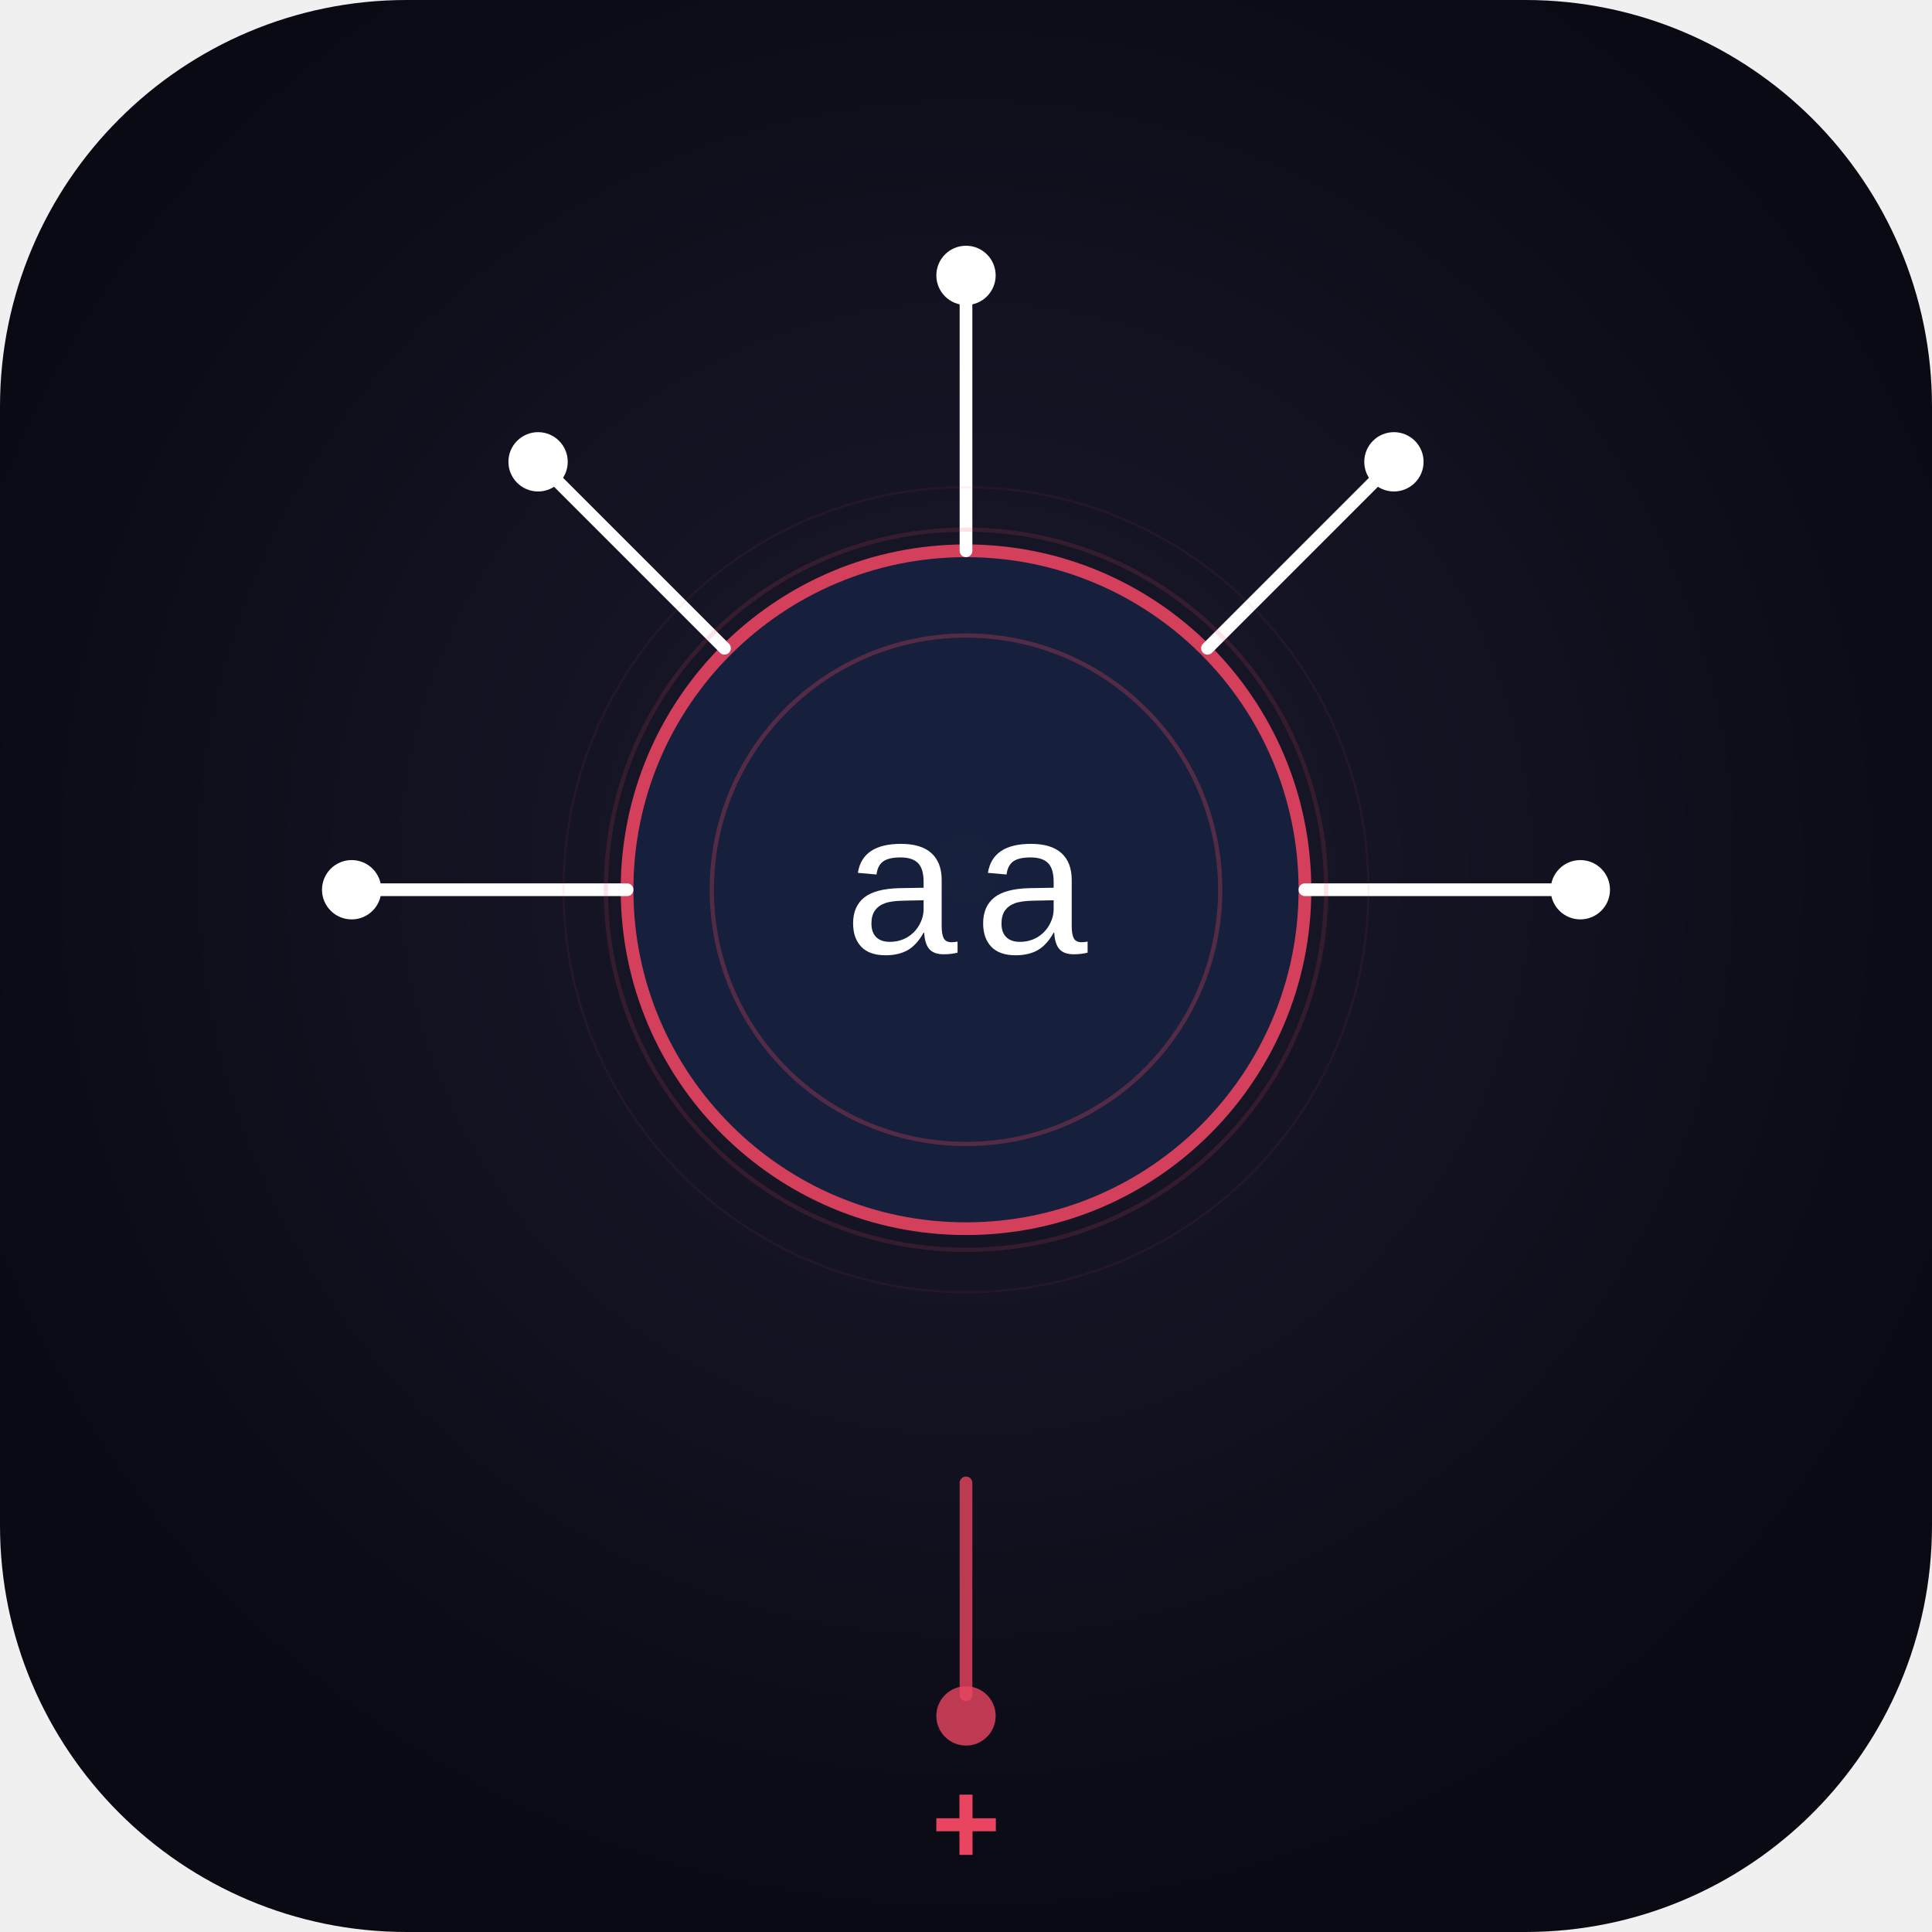
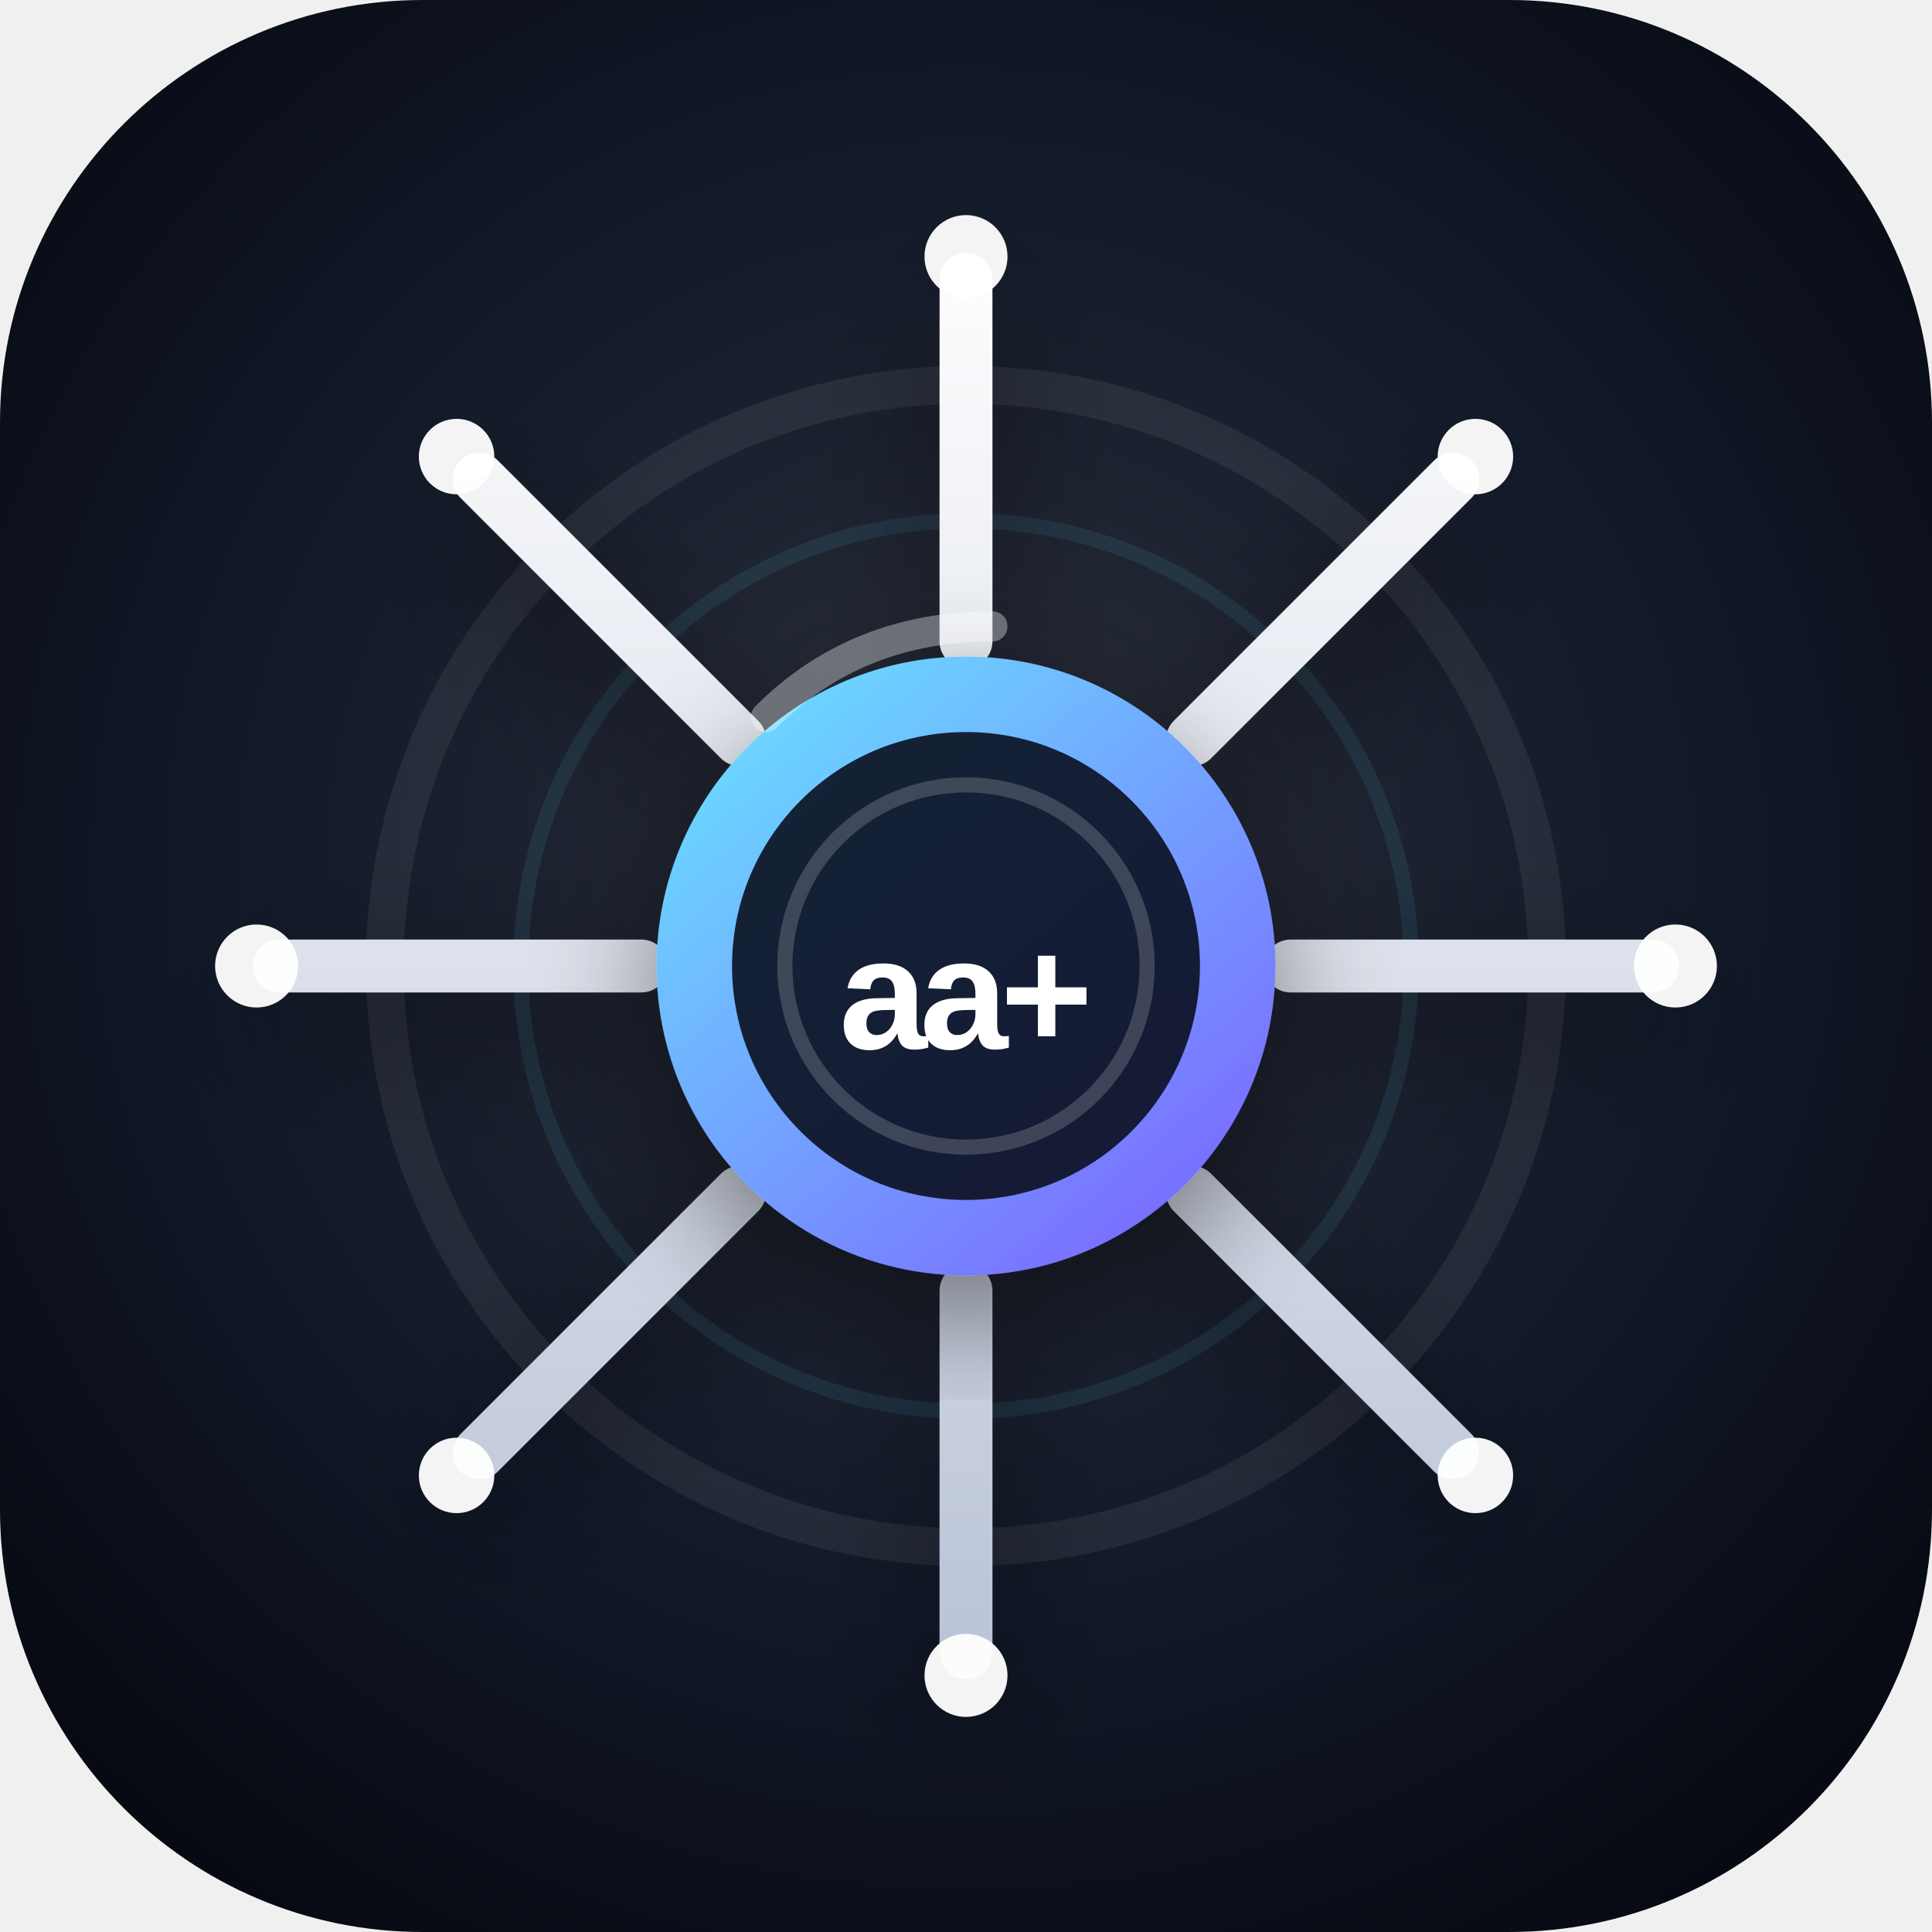
- <svg xmlns="http://www.w3.org/2000/svg" width="456" height="456" viewBox="0 0 456 456">
+ <svg xmlns="http://www.w3.org/2000/svg" width="512" height="512" viewBox="0 0 512 512" fill="none">
  <defs>
-     <radialGradient id="bg" cx="50%" cy="45%" r="55%">
-       <stop offset="0%" stop-color="#1A1A2E" />
-       <stop offset="100%" stop-color="#0A0A14" />
+     <radialGradient id="bg" cx="50%" cy="45%" r="70%">
+       <stop offset="0%" stop-color="#2B2F3A" />
+       <stop offset="55%" stop-color="#111827" />
+       <stop offset="100%" stop-color="#05070D" />
    </radialGradient>
+     <linearGradient id="pinGrad" x1="256" y1="58" x2="256" y2="454" gradientUnits="userSpaceOnUse">
+       <stop stop-color="#FFFFFF" />
+       <stop offset="1" stop-color="#B8C2D6" />
+     </linearGradient>
+     <linearGradient id="accent" x1="184" y1="170" x2="332" y2="342" gradientUnits="userSpaceOnUse">
+       <stop stop-color="#69E7FF" />
+       <stop offset="1" stop-color="#7C5CFF" />
+     </linearGradient>
+     <filter id="shadow" x="-20%" y="-20%" width="140%" height="140%">
+       <feDropShadow dx="0" dy="12" stdDeviation="16" flood-color="#000000" flood-opacity="0.45" />
+     </filter>
  </defs>
-   <rect width="456" height="456" rx="96" fill="url(#bg)" />
-   <circle cx="228" cy="210" r="80" fill="#16213E" stroke="#E94560" stroke-width="3" opacity="0.9" />
-   <circle cx="228" cy="210" r="60" fill="none" stroke="#E94560" stroke-width="1" opacity="0.3" />
-   <text x="228" y="225" text-anchor="middle" font-family="Helvetica Neue, Arial, sans-serif" font-size="48" font-weight="300" fill="#FFFFFF" letter-spacing="4">aa</text>
-   <line x1="228" y1="130" x2="228" y2="70" stroke="#FFFFFF" stroke-width="3" stroke-linecap="round" />
-   <circle cx="228" cy="65" r="7" fill="#FFFFFF" />
-   <line x1="285" y1="153" x2="325" y2="113" stroke="#FFFFFF" stroke-width="3" stroke-linecap="round" />
-   <circle cx="329" cy="109" r="7" fill="#FFFFFF" />
-   <line x1="171" y1="153" x2="131" y2="113" stroke="#FFFFFF" stroke-width="3" stroke-linecap="round" />
-   <circle cx="127" cy="109" r="7" fill="#FFFFFF" />
-   <line x1="308" y1="210" x2="368" y2="210" stroke="#FFFFFF" stroke-width="3" stroke-linecap="round" />
-   <circle cx="373" cy="210" r="7" fill="#FFFFFF" />
-   <line x1="148" y1="210" x2="88" y2="210" stroke="#FFFFFF" stroke-width="3" stroke-linecap="round" />
-   <circle cx="83" cy="210" r="7" fill="#FFFFFF" />
-   <line x1="228" y1="350" x2="228" y2="400" stroke="#E94560" stroke-width="3" stroke-linecap="round" opacity="0.8" />
-   <circle cx="228" cy="405" r="7" fill="#E94560" opacity="0.8" />
-   <text x="228" y="440" text-anchor="middle" font-family="Helvetica Neue, Arial, sans-serif" font-size="28" font-weight="700" fill="#E94560">+</text>
-   <circle cx="228" cy="210" r="85" fill="none" stroke="#E94560" stroke-width="1" opacity="0.15" />
-   <circle cx="228" cy="210" r="95" fill="none" stroke="#E94560" stroke-width="0.5" opacity="0.08" />
+   <rect width="512" height="512" rx="112" fill="url(#bg)" />
+   <circle cx="256" cy="256" r="154" stroke="#FFFFFF" stroke-opacity="0.07" stroke-width="10" />
+   <circle cx="256" cy="256" r="118" stroke="#69E7FF" stroke-opacity="0.09" stroke-width="4" />
+   <g stroke="url(#pinGrad)" stroke-width="14" stroke-linecap="round" filter="url(#shadow)">
+     <line x1="256" y1="74" x2="256" y2="170" />
+     <line x1="256" y1="342" x2="256" y2="438" />
+     <line x1="74" y1="256" x2="170" y2="256" />
+     <line x1="342" y1="256" x2="438" y2="256" />
+     <line x1="127" y1="127" x2="196" y2="196" />
+     <line x1="316" y1="316" x2="385" y2="385" />
+     <line x1="385" y1="127" x2="316" y2="196" />
+     <line x1="196" y1="316" x2="127" y2="385" />
+   </g>
+   <g fill="#FFFFFF" opacity="0.95">
+     <circle cx="256" cy="68" r="11" />
+     <circle cx="256" cy="444" r="11" />
+     <circle cx="68" cy="256" r="11" />
+     <circle cx="444" cy="256" r="11" />
+     <circle cx="121" cy="121" r="10" />
+     <circle cx="391" cy="391" r="10" />
+     <circle cx="391" cy="121" r="10" />
+     <circle cx="121" cy="391" r="10" />
+   </g>
+   <circle cx="256" cy="256" r="82" fill="url(#accent)" filter="url(#shadow)" />
+   <circle cx="256" cy="256" r="62" fill="#0B1020" fill-opacity="0.9" />
+   <circle cx="256" cy="256" r="48" stroke="#FFFFFF" stroke-opacity="0.18" stroke-width="4" />
+   <text x="256" y="266" text-anchor="middle" dominant-baseline="middle" font-family="Arial, Helvetica, sans-serif" font-size="42" font-weight="800" fill="#FFFFFF" letter-spacing="-2">aa+</text>
+   <path d="M203 190C219 174 239 166 263 166" stroke="#FFFFFF" stroke-opacity="0.35" stroke-width="8" stroke-linecap="round" />
</svg>
